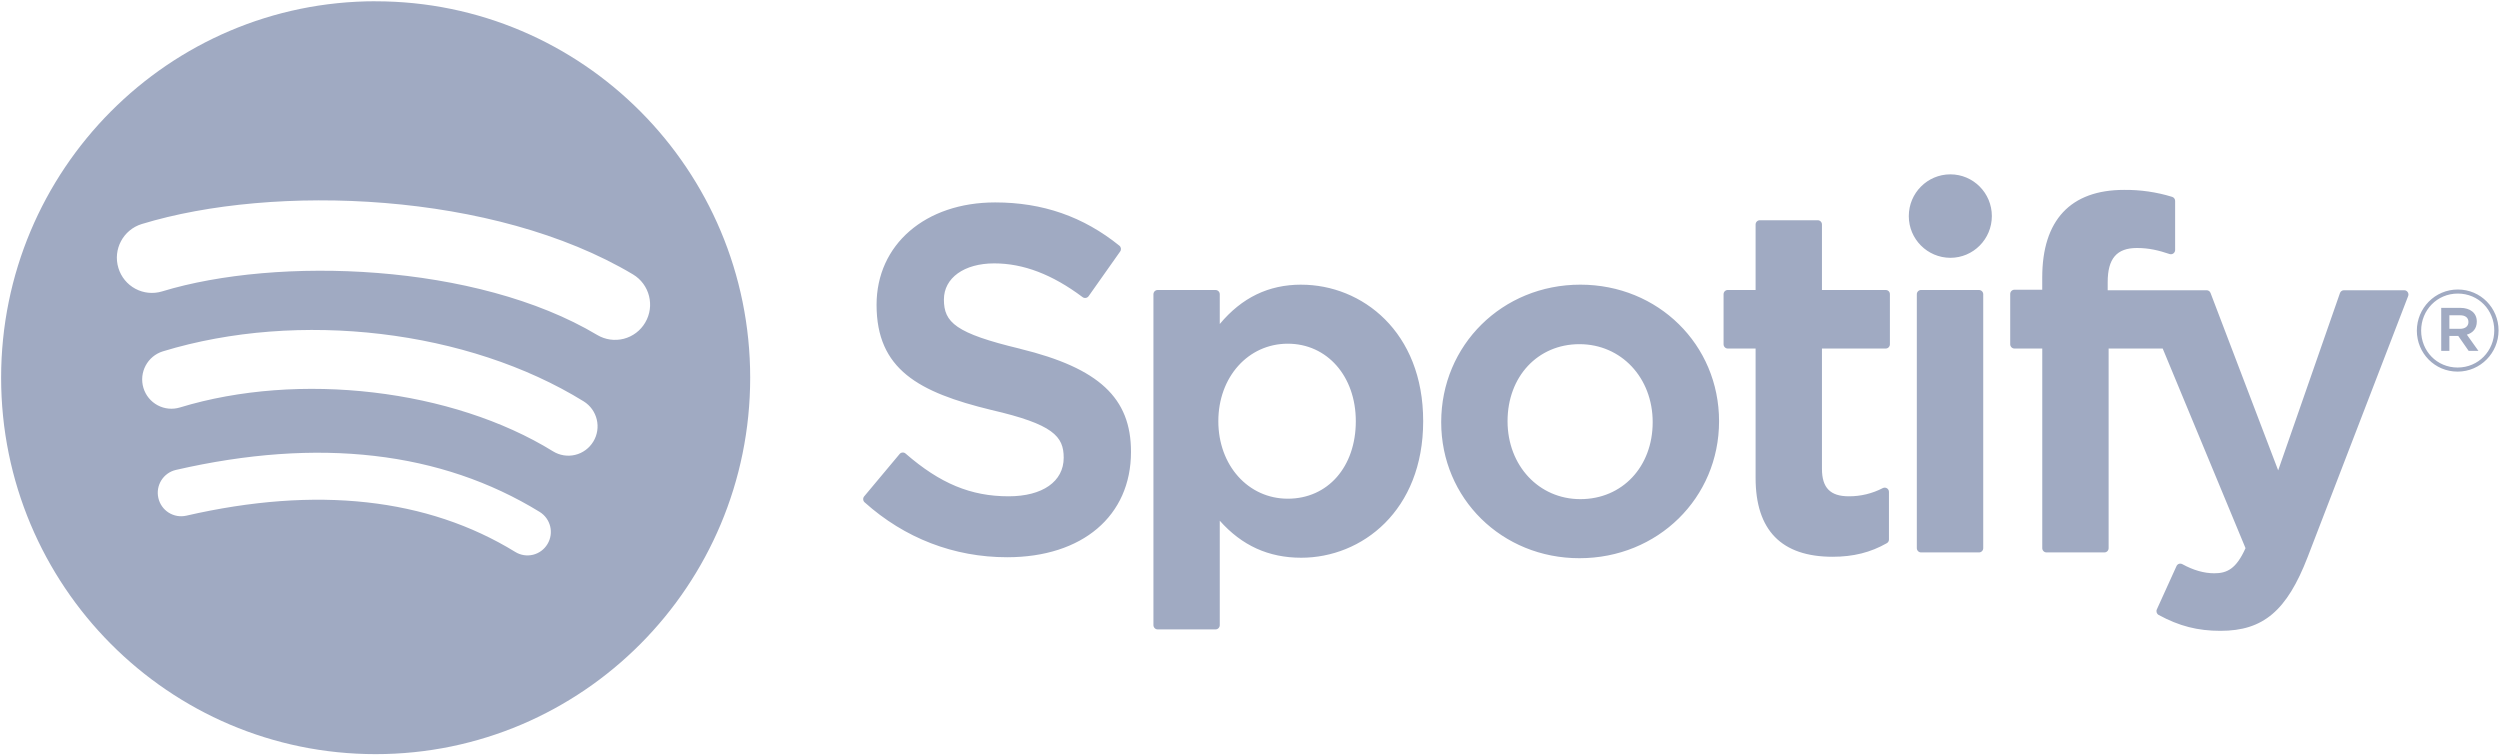
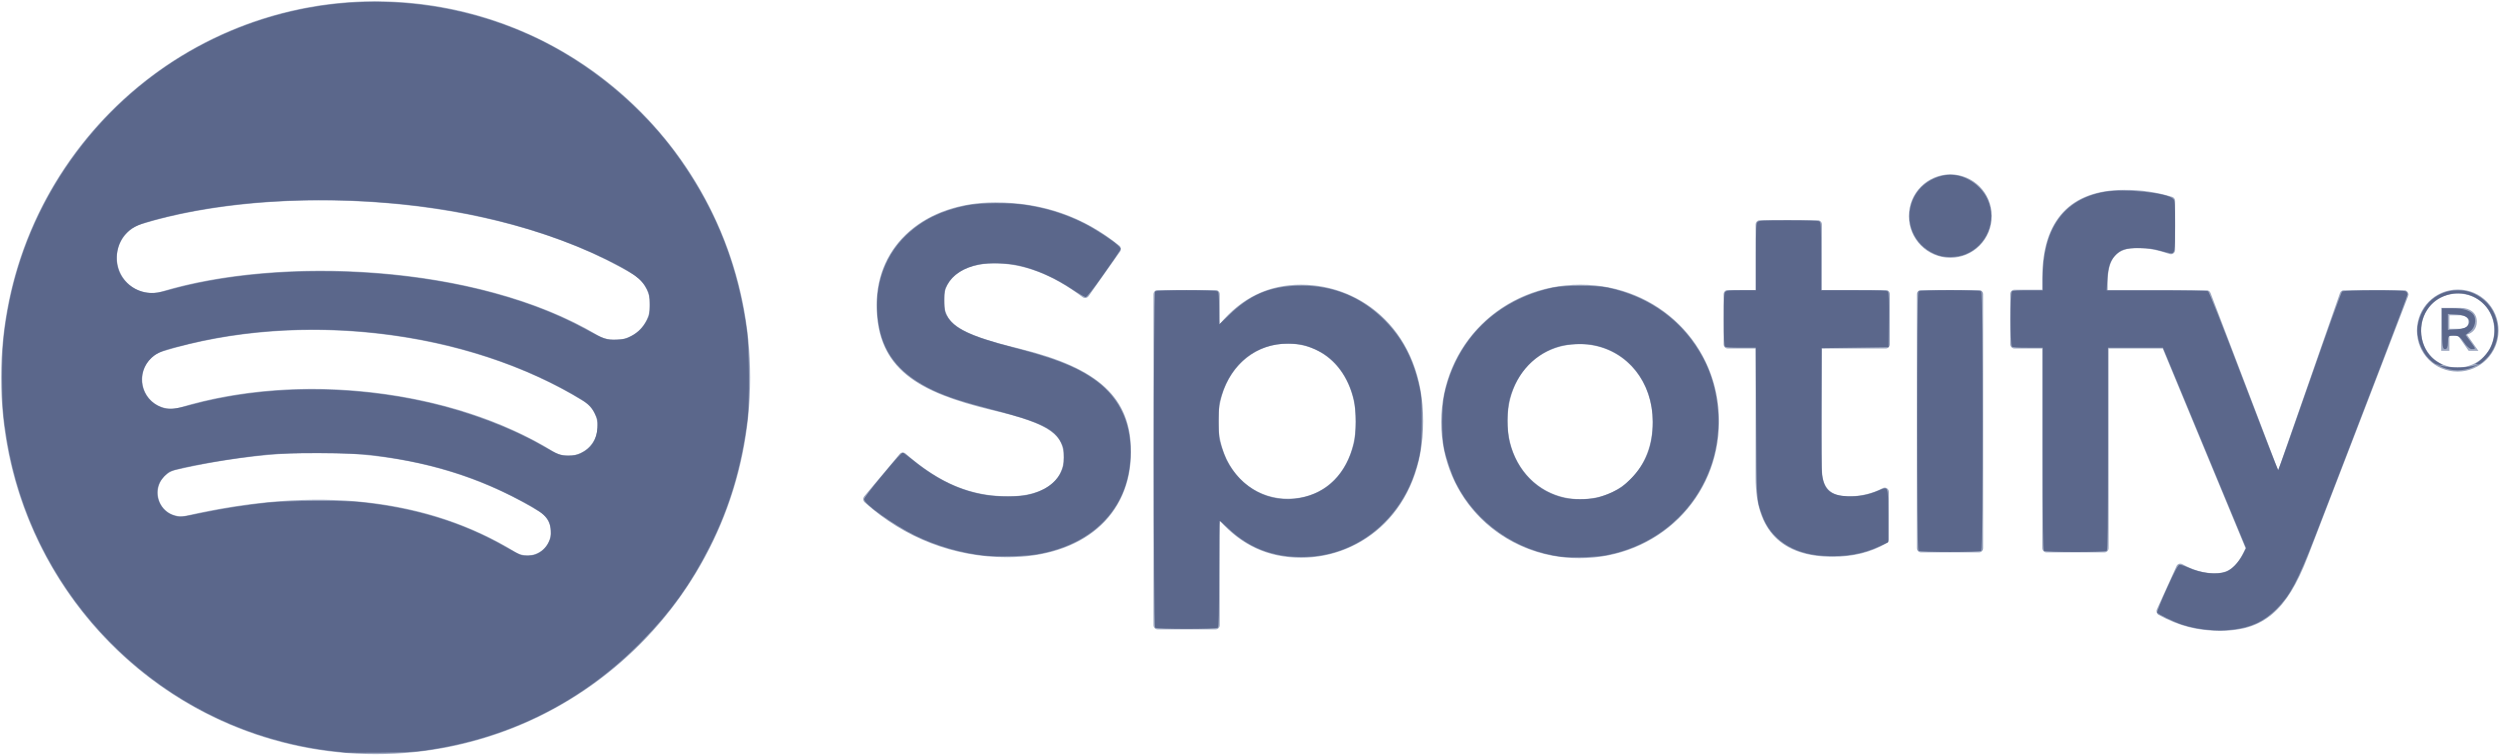
- <svg xmlns="http://www.w3.org/2000/svg" width="96" height="29">
-   <defs>
-     <filter id="a">
-       <feColorMatrix in="SourceGraphic" values="0 0 0 0 0.353 0 0 0 0 0.402 0 0 0 0 0.54 0 0 0 1 0" />
+ <svg xmlns="http://www.w3.org/2000/svg" width="96" height="29" version="1.1" id="svg11">
+   <defs id="defs5">
+     <filter id="a" x="0" y="0" width="1" height="1">
+       <feColorMatrix in="SourceGraphic" values="0 0 0 0 0.353 0 0 0 0 0.402 0 0 0 0 0.54 0 0 0 1 0" id="feColorMatrix2" />
    </filter>
  </defs>
-   <g filter="url(#a)" fill="none" fill-rule="evenodd">
-     <path d="M14.425.048C6.482.048.043 6.52.043 14.503c0 7.984 6.44 14.456 14.382 14.456 7.944 0 14.382-6.472 14.382-14.456C28.807 6.52 22.369.05 14.425.05V.048zm6.595 20.849a.893.893 0 01-1.233.298c-3.376-2.073-7.627-2.542-12.633-1.393a.897.897 0 01-1.073-.678.9.9 0 01.674-1.079c5.478-1.258 10.177-.716 13.968 1.612.423.261.557.815.297 1.24zm1.76-3.936a1.118 1.118 0 01-1.542.371c-3.865-2.388-9.758-3.08-14.33-1.685a1.122 1.122 0 01-1.4-.75 1.13 1.13 0 01.748-1.406c5.223-1.593 11.716-.822 16.155 1.92a1.13 1.13 0 01.37 1.55zm.152-4.099C18.297 10.095 10.649 9.84 6.224 11.19a1.344 1.344 0 01-1.678-.9 1.354 1.354 0 01.897-1.687c5.08-1.55 13.525-1.25 18.862 1.933.64.382.85 1.212.47 1.853a1.34 1.34 0 01-1.843.473zm16.24.53c-2.484-.595-2.926-1.013-2.926-1.89 0-.83.777-1.388 1.932-1.388 1.12 0 2.23.424 3.394 1.296a.16.16 0 00.122.03.16.16 0 00.108-.066l1.213-1.718a.164.164 0 00-.031-.222c-1.386-1.118-2.946-1.661-4.77-1.661-2.68 0-4.554 1.617-4.554 3.931 0 2.482 1.616 3.36 4.409 4.039 2.375.55 2.777 1.01 2.777 1.834 0 .913-.811 1.481-2.116 1.481-1.45 0-2.633-.492-3.955-1.641a.16.16 0 00-.23.017l-1.36 1.626a.165.165 0 00.015.228c1.539 1.38 3.431 2.11 5.475 2.11 2.888 0 4.755-1.587 4.755-4.043.005-2.073-1.23-3.221-4.254-3.96l-.005-.003zm10.794-2.461c-1.252 0-2.279.496-3.127 1.511V11.3a.163.163 0 00-.161-.164h-2.224a.163.163 0 00-.162.164v12.705c0 .09.072.164.162.164h2.224c.089 0 .161-.074.161-.164v-4.01c.848.955 1.875 1.422 3.127 1.422 2.327 0 4.684-1.8 4.684-5.242.003-3.442-2.353-5.243-4.682-5.243h-.002zm2.097 5.243c0 1.752-1.073 2.976-2.612 2.976-1.52 0-2.667-1.28-2.667-2.976 0-1.697 1.147-2.976 2.667-2.976 1.513 0 2.612 1.251 2.612 2.976zm8.623-5.243c-2.997 0-5.344 2.32-5.344 5.28 0 2.93 2.332 5.224 5.308 5.224 3.007 0 5.362-2.311 5.362-5.26 0-2.94-2.34-5.244-5.326-5.244zm0 8.236c-1.594 0-2.796-1.288-2.796-2.994 0-1.714 1.161-2.957 2.76-2.957 1.604 0 2.813 1.287 2.813 2.995 0 1.713-1.168 2.956-2.777 2.956zm11.724-8.032h-2.447V8.621a.163.163 0 00-.161-.164h-2.224a.164.164 0 00-.163.164v2.514h-1.069a.163.163 0 00-.161.164v1.92c0 .09.072.165.161.165h1.069v4.97c0 2.008.994 3.026 2.957 3.026.797 0 1.458-.166 2.081-.521a.16.16 0 00.083-.142v-1.83a.163.163 0 00-.235-.145 2.795 2.795 0 01-1.306.316c-.712 0-1.032-.326-1.032-1.054v-4.62h2.447c.09 0 .162-.073.162-.163V11.3a.158.158 0 00-.16-.164h-.002zm8.525.01v-.309c0-.908.347-1.313 1.124-1.313.463 0 .836.092 1.253.232a.163.163 0 00.213-.156V7.716a.162.162 0 00-.115-.157 6.063 6.063 0 00-1.848-.267c-2.052 0-3.14 1.163-3.14 3.36v.473h-1.067a.164.164 0 00-.163.164v1.93c0 .09.073.165.163.165h1.068v7.665c0 .091.074.164.163.164h2.222a.162.162 0 00.163-.164v-7.665h2.077l3.18 7.665c-.36.804-.716.965-1.2.965-.392 0-.806-.118-1.226-.35a.176.176 0 00-.13-.013.162.162 0 00-.095.088l-.754 1.662a.164.164 0 00.07.213c.787.428 1.496.61 2.374.61 1.641 0 2.55-.769 3.348-2.837l3.858-10.018a.16.16 0 00-.018-.152.158.158 0 00-.132-.072h-2.315a.163.163 0 00-.154.11l-2.372 6.807-2.597-6.811a.162.162 0 00-.15-.106h-3.8zm-4.942-.01h-2.224a.164.164 0 00-.163.164v9.75c0 .091.074.164.163.164h2.224c.09 0 .163-.073.163-.164v-9.75a.163.163 0 00-.163-.163zm-1.1-4.44c-.88 0-1.595.717-1.595 1.603A1.6 1.6 0 0074.894 9.9c.88 0 1.593-.717 1.593-1.603s-.714-1.602-1.593-1.602zm19.479 7.575c-.88 0-1.565-.71-1.565-1.573 0-.862.694-1.58 1.574-1.58.879 0 1.564.71 1.564 1.571 0 .863-.694 1.582-1.573 1.582zm.009-2.997c-.802 0-1.409.64-1.409 1.424 0 .784.603 1.416 1.4 1.416.802 0 1.408-.64 1.408-1.425 0-.784-.603-1.415-1.4-1.415zm.346 1.577l.444.623h-.375l-.398-.572h-.342v.572h-.313v-1.651h.732c.383 0 .634.196.634.526.001.271-.155.437-.38.502h-.002zm-.264-.745h-.407v.522h.407c.203 0 .325-.1.325-.261 0-.17-.122-.26-.325-.26z" fill="#1ED760" fill-rule="nonzero" />
+   <g filter="url(#a)" fill="none" fill-rule="evenodd" id="g9">
+     <path d="M14.425.048C6.482.048.043 6.52.043 14.503c0 7.984 6.44 14.456 14.382 14.456 7.944 0 14.382-6.472 14.382-14.456C28.807 6.52 22.369.05 14.425.05V.048zm6.595 20.849a.893.893 0 01-1.233.298c-3.376-2.073-7.627-2.542-12.633-1.393a.897.897 0 01-1.073-.678.9.9 0 01.674-1.079c5.478-1.258 10.177-.716 13.968 1.612.423.261.557.815.297 1.24zm1.76-3.936a1.118 1.118 0 01-1.542.371c-3.865-2.388-9.758-3.08-14.33-1.685a1.122 1.122 0 01-1.4-.75 1.13 1.13 0 01.748-1.406c5.223-1.593 11.716-.822 16.155 1.92a1.13 1.13 0 01.37 1.55zm.152-4.099C18.297 10.095 10.649 9.84 6.224 11.19a1.344 1.344 0 01-1.678-.9 1.354 1.354 0 01.897-1.687c5.08-1.55 13.525-1.25 18.862 1.933.64.382.85 1.212.47 1.853a1.34 1.34 0 01-1.843.473zm16.24.53c-2.484-.595-2.926-1.013-2.926-1.89 0-.83.777-1.388 1.932-1.388 1.12 0 2.23.424 3.394 1.296a.16.16 0 00.122.03.16.16 0 00.108-.066l1.213-1.718a.164.164 0 00-.031-.222c-1.386-1.118-2.946-1.661-4.77-1.661-2.68 0-4.554 1.617-4.554 3.931 0 2.482 1.616 3.36 4.409 4.039 2.375.55 2.777 1.01 2.777 1.834 0 .913-.811 1.481-2.116 1.481-1.45 0-2.633-.492-3.955-1.641a.16.16 0 00-.23.017l-1.36 1.626a.165.165 0 00.015.228c1.539 1.38 3.431 2.11 5.475 2.11 2.888 0 4.755-1.587 4.755-4.043.005-2.073-1.23-3.221-4.254-3.96l-.005-.003zm10.794-2.461c-1.252 0-2.279.496-3.127 1.511V11.3a.163.163 0 00-.161-.164h-2.224a.163.163 0 00-.162.164v12.705c0 .09.072.164.162.164h2.224c.089 0 .161-.074.161-.164v-4.01c.848.955 1.875 1.422 3.127 1.422 2.327 0 4.684-1.8 4.684-5.242.003-3.442-2.353-5.243-4.682-5.243h-.002zm2.097 5.243c0 1.752-1.073 2.976-2.612 2.976-1.52 0-2.667-1.28-2.667-2.976 0-1.697 1.147-2.976 2.667-2.976 1.513 0 2.612 1.251 2.612 2.976zm8.623-5.243c-2.997 0-5.344 2.32-5.344 5.28 0 2.93 2.332 5.224 5.308 5.224 3.007 0 5.362-2.311 5.362-5.26 0-2.94-2.34-5.244-5.326-5.244zm0 8.236c-1.594 0-2.796-1.288-2.796-2.994 0-1.714 1.161-2.957 2.76-2.957 1.604 0 2.813 1.287 2.813 2.995 0 1.713-1.168 2.956-2.777 2.956zm11.724-8.032h-2.447V8.621a.163.163 0 00-.161-.164h-2.224a.164.164 0 00-.163.164v2.514h-1.069a.163.163 0 00-.161.164v1.92c0 .09.072.165.161.165h1.069v4.97c0 2.008.994 3.026 2.957 3.026.797 0 1.458-.166 2.081-.521a.16.16 0 00.083-.142v-1.83a.163.163 0 00-.235-.145 2.795 2.795 0 01-1.306.316c-.712 0-1.032-.326-1.032-1.054v-4.62h2.447c.09 0 .162-.073.162-.163V11.3a.158.158 0 00-.16-.164h-.002zm8.525.01v-.309c0-.908.347-1.313 1.124-1.313.463 0 .836.092 1.253.232a.163.163 0 00.213-.156V7.716a.162.162 0 00-.115-.157 6.063 6.063 0 00-1.848-.267c-2.052 0-3.14 1.163-3.14 3.36v.473h-1.067a.164.164 0 00-.163.164v1.93c0 .09.073.165.163.165h1.068v7.665c0 .091.074.164.163.164h2.222a.162.162 0 00.163-.164v-7.665h2.077l3.18 7.665c-.36.804-.716.965-1.2.965-.392 0-.806-.118-1.226-.35a.176.176 0 00-.13-.013.162.162 0 00-.095.088l-.754 1.662a.164.164 0 00.07.213c.787.428 1.496.61 2.374.61 1.641 0 2.55-.769 3.348-2.837l3.858-10.018a.16.16 0 00-.018-.152.158.158 0 00-.132-.072h-2.315a.163.163 0 00-.154.11l-2.372 6.807-2.597-6.811a.162.162 0 00-.15-.106h-3.8zm-4.942-.01h-2.224a.164.164 0 00-.163.164v9.75c0 .091.074.164.163.164h2.224c.09 0 .163-.073.163-.164v-9.75a.163.163 0 00-.163-.163zm-1.1-4.44c-.88 0-1.595.717-1.595 1.603A1.6 1.6 0 0074.894 9.9c.88 0 1.593-.717 1.593-1.603s-.714-1.602-1.593-1.602zm19.479 7.575c-.88 0-1.565-.71-1.565-1.573 0-.862.694-1.58 1.574-1.58.879 0 1.564.71 1.564 1.571 0 .863-.694 1.582-1.573 1.582zm.009-2.997c-.802 0-1.409.64-1.409 1.424 0 .784.603 1.416 1.4 1.416.802 0 1.408-.64 1.408-1.425 0-.784-.603-1.415-1.4-1.415zm.346 1.577l.444.623h-.375l-.398-.572h-.342v.572h-.313v-1.651h.732c.383 0 .634.196.634.526.001.271-.155.437-.38.502h-.002zm-.264-.745h-.407v.522h.407c.203 0 .325-.1.325-.261 0-.17-.122-.26-.325-.26z" fill="#1ED760" fill-rule="nonzero" id="path7" />
  </g>
+   <path style="fill:#5b678b;stroke-width:0.075" d="M 93.773,12.623 V 11.838 h 0.416 c 0.407,0 0.687,0.089 0.797,0.254 0.117,0.176 0.055,0.484 -0.126,0.627 l -0.184,0.144 0.184,0.249 c 0.219,0.297 0.219,0.295 0.053,0.294 -0.072,-5.08e-4 -0.207,-0.118 -0.299,-0.261 -0.131,-0.202 -0.219,-0.26 -0.392,-0.26 -0.206,0 -0.223,0.021 -0.223,0.261 0,0.183 -0.034,0.261 -0.112,0.261 -0.092,0 -0.112,-0.137 -0.112,-0.784 z m 1,-0.131 c 0.139,-0.222 -0.033,-0.389 -0.429,-0.415 l -0.347,-0.023 v 0.307 0.307 l 0.347,-0.023 c 0.231,-0.015 0.374,-0.066 0.429,-0.153 z" id="path867" />
+   <path style="fill:#5b678b;stroke-width:0.075" d="m 93.811,14.113 -0.224,-0.109 0.224,0.054 c 0.287,0.069 0.833,0.069 1.12,0 l 0.224,-0.054 -0.224,0.109 c -0.123,0.06 -0.375,0.109 -0.56,0.109 -0.185,0 -0.437,-0.049 -0.56,-0.109 z" id="path906" />
+   <path style="fill:#5b678b;stroke-width:0.037" d="m 93.319,13.824 c -0.363,-0.331 -0.558,-0.897 -0.47,-1.368 0.145,-0.777 0.761,-1.308 1.521,-1.308 0.343,0 0.59,0.075 0.875,0.265 0.817,0.546 0.903,1.749 0.172,2.417 -0.156,0.143 -0.224,0.182 -0.287,0.165 l -0.082,-0.022 0.091,-0.057 c 0.176,-0.111 0.419,-0.391 0.509,-0.589 0.275,-0.6 0.152,-1.268 -0.31,-1.694 -0.373,-0.343 -0.889,-0.457 -1.383,-0.303 -0.33,0.102 -0.578,0.288 -0.76,0.569 -0.432,0.669 -0.229,1.64 0.422,2.012 l 0.19,0.108 -0.144,-0.007 c -0.115,-0.006 -0.184,-0.044 -0.342,-0.187 z" id="path945" />
+   <path style="fill:#5b678b;stroke-width:0.037" d="m 84.755,24.181 c -0.339,-0.033 -0.643,-0.095 -0.948,-0.192 -0.319,-0.102 -0.949,-0.405 -0.973,-0.469 -0.011,-0.029 0.161,-0.451 0.382,-0.937 0.313,-0.688 0.419,-0.887 0.477,-0.895 0.041,-0.006 0.184,0.039 0.319,0.1 0.501,0.227 1.093,0.296 1.462,0.17 0.217,-0.074 0.501,-0.368 0.66,-0.681 l 0.116,-0.229 -1.596,-3.848 -1.596,-3.848 H 82 80.945 v 3.876 c 0,2.965 -0.011,3.887 -0.045,3.921 -0.064,0.064 -2.348,0.064 -2.412,0 -0.034,-0.034 -0.045,-0.956 -0.045,-3.921 v -3.876 h -0.571 c -0.395,0 -0.585,-0.014 -0.616,-0.045 -0.064,-0.064 -0.064,-2.05 0,-2.114 0.031,-0.031 0.222,-0.045 0.616,-0.045 h 0.571 V 10.702 c 0,-1.92 0.797,-3.048 2.353,-3.331 0.775,-0.141 2.457,0.031 2.661,0.272 0.058,0.069 0.065,0.176 0.065,1.018 0,1.042 -0.01,1.094 -0.209,1.058 -0.06,-0.011 -0.243,-0.057 -0.408,-0.103 -0.226,-0.063 -0.408,-0.085 -0.747,-0.088 -0.542,-0.006 -0.724,0.05 -0.947,0.292 -0.189,0.205 -0.263,0.445 -0.293,0.945 l -0.023,0.383 H 82.809 c 1.111,0 1.94,0.015 1.978,0.035 0.043,0.023 0.515,1.214 1.368,3.454 0.717,1.881 1.314,3.42 1.327,3.42 0.013,0 0.557,-1.533 1.209,-3.408 0.663,-1.905 1.212,-3.428 1.246,-3.454 0.078,-0.06 2.328,-0.068 2.439,-0.008 0.04,0.021 0.072,0.074 0.072,0.117 0,0.065 -1.541,4.101 -3.556,9.311 -0.661,1.708 -0.954,2.259 -1.484,2.782 -0.478,0.472 -0.974,0.701 -1.692,0.781 -0.391,0.044 -0.534,0.044 -0.961,0.003 z" id="path984" />
+   <path style="fill:#5b678b;stroke-width:0.037" d="m 73.671,21.148 c -0.065,-0.065 -0.065,-9.891 0,-9.956 0.064,-0.064 2.348,-0.064 2.412,0 0.065,0.065 0.065,9.891 0,9.956 -0.064,0.064 -2.348,0.064 -2.412,0 z" id="path1023" />
+   <path style="fill:#5b678b;stroke-width:0.037" d="M 74.434,9.806 C 73.593,9.529 73.142,8.67 73.397,7.831 73.569,7.265 74.032,6.859 74.648,6.735 75.282,6.608 76.023,7.01 76.313,7.639 76.694,8.465 76.3,9.444 75.456,9.771 75.163,9.885 74.718,9.9 74.434,9.806 Z" id="path1062" />
+   <path style="fill:#5b678b;stroke-width:0.037" d="m 69.966,21.339 c -1.135,-0.078 -1.966,-0.637 -2.297,-1.546 -0.223,-0.613 -0.218,-0.539 -0.233,-3.613 l -0.014,-2.829 h -0.569 c -0.393,0 -0.583,-0.014 -0.614,-0.045 -0.033,-0.033 -0.045,-0.316 -0.045,-1.043 0,-0.858 0.008,-1.006 0.059,-1.057 0.048,-0.048 0.159,-0.059 0.616,-0.059 h 0.558 V 9.865 c 0,-1.195 0.005,-1.287 0.068,-1.344 0.06,-0.055 0.198,-0.062 1.179,-0.062 0.694,0 1.138,0.014 1.183,0.039 0.069,0.037 0.072,0.092 0.072,1.344 V 11.147 H 71.194 c 1.026,0 1.273,0.01 1.308,0.051 0.03,0.036 0.04,0.355 0.033,1.092 l -0.01,1.041 -1.288,0.019 -1.288,0.019 -0.011,2.278 c -0.007,1.437 0.004,2.388 0.028,2.577 0.078,0.593 0.329,0.808 0.976,0.834 0.42,0.017 0.797,-0.052 1.186,-0.218 0.396,-0.169 0.379,-0.214 0.379,0.972 v 1.006 l -0.308,0.147 c -0.669,0.318 -1.361,0.434 -2.231,0.375 z" id="path1101" />
+   <path style="fill:#5b678b;stroke-width:0.037" d="m 59.964,21.379 c -1.74,-0.219 -3.281,-1.293 -4.052,-2.824 -0.173,-0.344 -0.371,-0.921 -0.459,-1.339 -0.105,-0.498 -0.097,-1.579 0.014,-2.081 0.471,-2.12 1.999,-3.623 4.159,-4.089 0.445,-0.096 1.674,-0.096 2.119,0 1.638,0.353 2.918,1.304 3.664,2.722 0.631,1.199 0.752,2.737 0.317,4.05 -0.602,1.82 -2.116,3.129 -4.051,3.504 -0.377,0.073 -1.327,0.104 -1.711,0.055 z m 1.33,-2.26 c 0.164,-0.033 0.44,-0.131 0.643,-0.229 0.299,-0.144 0.405,-0.221 0.676,-0.493 0.592,-0.594 0.856,-1.269 0.856,-2.194 0,-1.536 -0.959,-2.739 -2.364,-2.965 -0.343,-0.055 -0.877,-0.03 -1.203,0.057 -0.936,0.251 -1.653,1.001 -1.928,2.019 -0.115,0.425 -0.117,1.212 -0.005,1.663 0.278,1.116 1.067,1.916 2.114,2.144 0.315,0.069 0.866,0.067 1.211,-0.003 z" id="path1140" />
+   <path style="fill:#5b678b;stroke-width:0.037" d="M 13.295,28.901 C 12.348,28.807 11.66,28.69 10.867,28.487 5.382,27.086 1.195,22.509 0.265,16.899 0.113,15.978 0.078,15.527 0.079,14.471 0.079,13.409 0.128,12.836 0.301,11.884 1.049,7.753 3.642,4.074 7.279,1.981 8.667,1.183 10.169,0.624 11.745,0.32 c 2.876,-0.554 5.928,-0.186 8.627,1.041 2.261,1.028 4.353,2.767 5.764,4.79 1.408,2.02 2.22,4.118 2.552,6.602 0.085,0.632 0.097,2.701 0.02,3.324 -0.229,1.842 -0.693,3.402 -1.466,4.93 -0.715,1.413 -1.474,2.473 -2.573,3.597 -2.277,2.329 -5.084,3.746 -8.348,4.214 -0.414,0.059 -0.767,0.077 -1.699,0.086 -0.647,0.006 -1.244,0.005 -1.326,-0.004 z M 20.562,21.291 c 0.218,-0.078 0.399,-0.242 0.504,-0.456 0.084,-0.172 0.096,-0.239 0.084,-0.458 -0.028,-0.503 -0.222,-0.68 -1.413,-1.289 -1.67,-0.855 -3.366,-1.354 -5.49,-1.616 -0.687,-0.085 -3.165,-0.097 -3.959,-0.019 -1.372,0.134 -3.464,0.5 -3.766,0.658 -0.126,0.066 -0.317,0.268 -0.39,0.414 -0.247,0.49 0.026,1.118 0.553,1.271 0.244,0.071 0.234,0.072 1.111,-0.109 0.782,-0.161 1.645,-0.295 2.473,-0.385 0.757,-0.082 2.908,-0.094 3.585,-0.02 2.151,0.234 3.941,0.791 5.595,1.741 0.243,0.14 0.487,0.267 0.542,0.284 0.152,0.046 0.42,0.039 0.57,-0.015 z m 1.737,-3.885 c 0.408,-0.19 0.616,-0.509 0.642,-0.985 0.016,-0.289 0.009,-0.325 -0.102,-0.55 -0.143,-0.29 -0.277,-0.405 -0.862,-0.737 -1.725,-0.98 -3.725,-1.695 -5.863,-2.097 -2.982,-0.56 -6.091,-0.502 -8.851,0.166 -0.997,0.241 -1.211,0.32 -1.437,0.527 -0.645,0.59 -0.436,1.626 0.387,1.916 0.255,0.09 0.5,0.07 1.087,-0.09 2.826,-0.77 6.098,-0.802 9.188,-0.09 1.55,0.357 3.166,0.972 4.351,1.656 0.605,0.349 0.668,0.373 0.989,0.373 0.217,3.36e-4 0.323,-0.019 0.471,-0.088 z m 1.948,-4.502 c 0.269,-0.144 0.447,-0.326 0.596,-0.608 0.095,-0.18 0.104,-0.233 0.104,-0.59 0,-0.351 -0.011,-0.414 -0.101,-0.598 C 24.651,10.716 24.295,10.457 23.229,9.936 21.821,9.248 20.096,8.669 18.336,8.294 14.213,7.415 9.346,7.488 5.807,8.482 5.249,8.639 5.032,8.75 4.816,8.991 4.489,9.355 4.388,9.939 4.57,10.408 c 0.184,0.472 0.654,0.81 1.173,0.842 0.232,0.014 0.347,-0.004 0.825,-0.136 3.563,-0.98 8.501,-0.922 12.394,0.145 1.385,0.38 2.51,0.824 3.594,1.417 0.653,0.358 0.716,0.378 1.12,0.365 0.298,-0.01 0.363,-0.026 0.57,-0.137 z" id="path1179" />
+   <path style="fill:#5b678b;stroke-width:0.037" d="m 37.831,21.339 c -0.92,-0.1 -1.871,-0.374 -2.695,-0.777 -0.816,-0.399 -1.955,-1.209 -1.955,-1.39 0,-0.046 0.267,-0.398 0.659,-0.867 0.645,-0.773 0.778,-0.92 0.834,-0.92 0.015,0 0.182,0.125 0.371,0.279 0.939,0.763 1.857,1.198 2.842,1.347 0.469,0.071 1.198,0.07 1.561,-0.004 0.621,-0.125 1.103,-0.454 1.299,-0.886 0.091,-0.2 0.106,-0.281 0.107,-0.57 8.73e-4,-0.294 -0.012,-0.364 -0.103,-0.55 -0.26,-0.531 -0.812,-0.799 -2.602,-1.261 -1.164,-0.301 -1.779,-0.5 -2.31,-0.75 -1.206,-0.567 -1.855,-1.316 -2.072,-2.391 -0.276,-1.369 0.108,-2.69 1.04,-3.575 0.61,-0.58 1.344,-0.94 2.306,-1.133 0.543,-0.109 1.649,-0.118 2.288,-0.019 0.831,0.129 1.594,0.375 2.296,0.741 0.402,0.209 1.033,0.624 1.223,0.803 0.117,0.111 0.123,0.127 0.078,0.212 -0.027,0.05 -0.318,0.472 -0.645,0.936 -0.397,0.563 -0.618,0.845 -0.663,0.845 -0.037,0 -0.256,-0.127 -0.487,-0.282 -0.689,-0.462 -1.409,-0.782 -2.101,-0.934 -0.432,-0.095 -1.143,-0.112 -1.514,-0.037 -0.578,0.117 -0.998,0.384 -1.214,0.773 -0.104,0.188 -0.111,0.225 -0.111,0.611 0,0.357 0.011,0.432 0.086,0.571 0.268,0.501 0.888,0.798 2.603,1.244 1.49,0.388 2.295,0.698 2.964,1.142 1.002,0.665 1.501,1.619 1.498,2.861 -0.005,2.06 -1.346,3.529 -3.584,3.926 -0.427,0.076 -1.521,0.105 -1.998,0.053 z" id="path1218" />
+   <path style="fill:#5b678b;stroke-width:0.037" d="m 44.355,24.099 c -0.065,-0.065 -0.065,-12.841 0,-12.906 0.064,-0.064 2.348,-0.064 2.412,0 0.031,0.031 0.045,0.23 0.045,0.654 0,0.335 0.004,0.609 0.009,0.609 0.005,-6.7e-5 0.169,-0.156 0.364,-0.347 0.793,-0.774 1.538,-1.098 2.614,-1.136 1.27,-0.045 2.373,0.369 3.274,1.23 0.741,0.708 1.192,1.549 1.438,2.68 0.075,0.347 0.085,0.495 0.085,1.288 0,0.984 -0.044,1.303 -0.279,2.006 -0.604,1.808 -2.174,3.07 -3.976,3.197 -1.288,0.09 -2.321,-0.265 -3.194,-1.1 -0.158,-0.151 -0.298,-0.274 -0.311,-0.274 -0.013,0 -0.024,0.913 -0.024,2.028 0,1.527 -0.011,2.039 -0.045,2.073 -0.064,0.064 -2.348,0.064 -2.412,0 z m 5.557,-4.975 c 1.061,-0.193 1.787,-0.926 2.08,-2.099 0.092,-0.369 0.091,-1.275 -7.62e-4,-1.668 -0.206,-0.877 -0.705,-1.561 -1.381,-1.892 -0.419,-0.205 -0.68,-0.266 -1.146,-0.27 -1.215,-0.008 -2.178,0.745 -2.563,2.006 -0.094,0.308 -0.102,0.386 -0.103,0.97 -8.67e-4,0.586 0.007,0.66 0.1,0.964 0.056,0.181 0.146,0.416 0.199,0.523 0.559,1.106 1.655,1.677 2.814,1.466 z" id="path1257" />
</svg>
